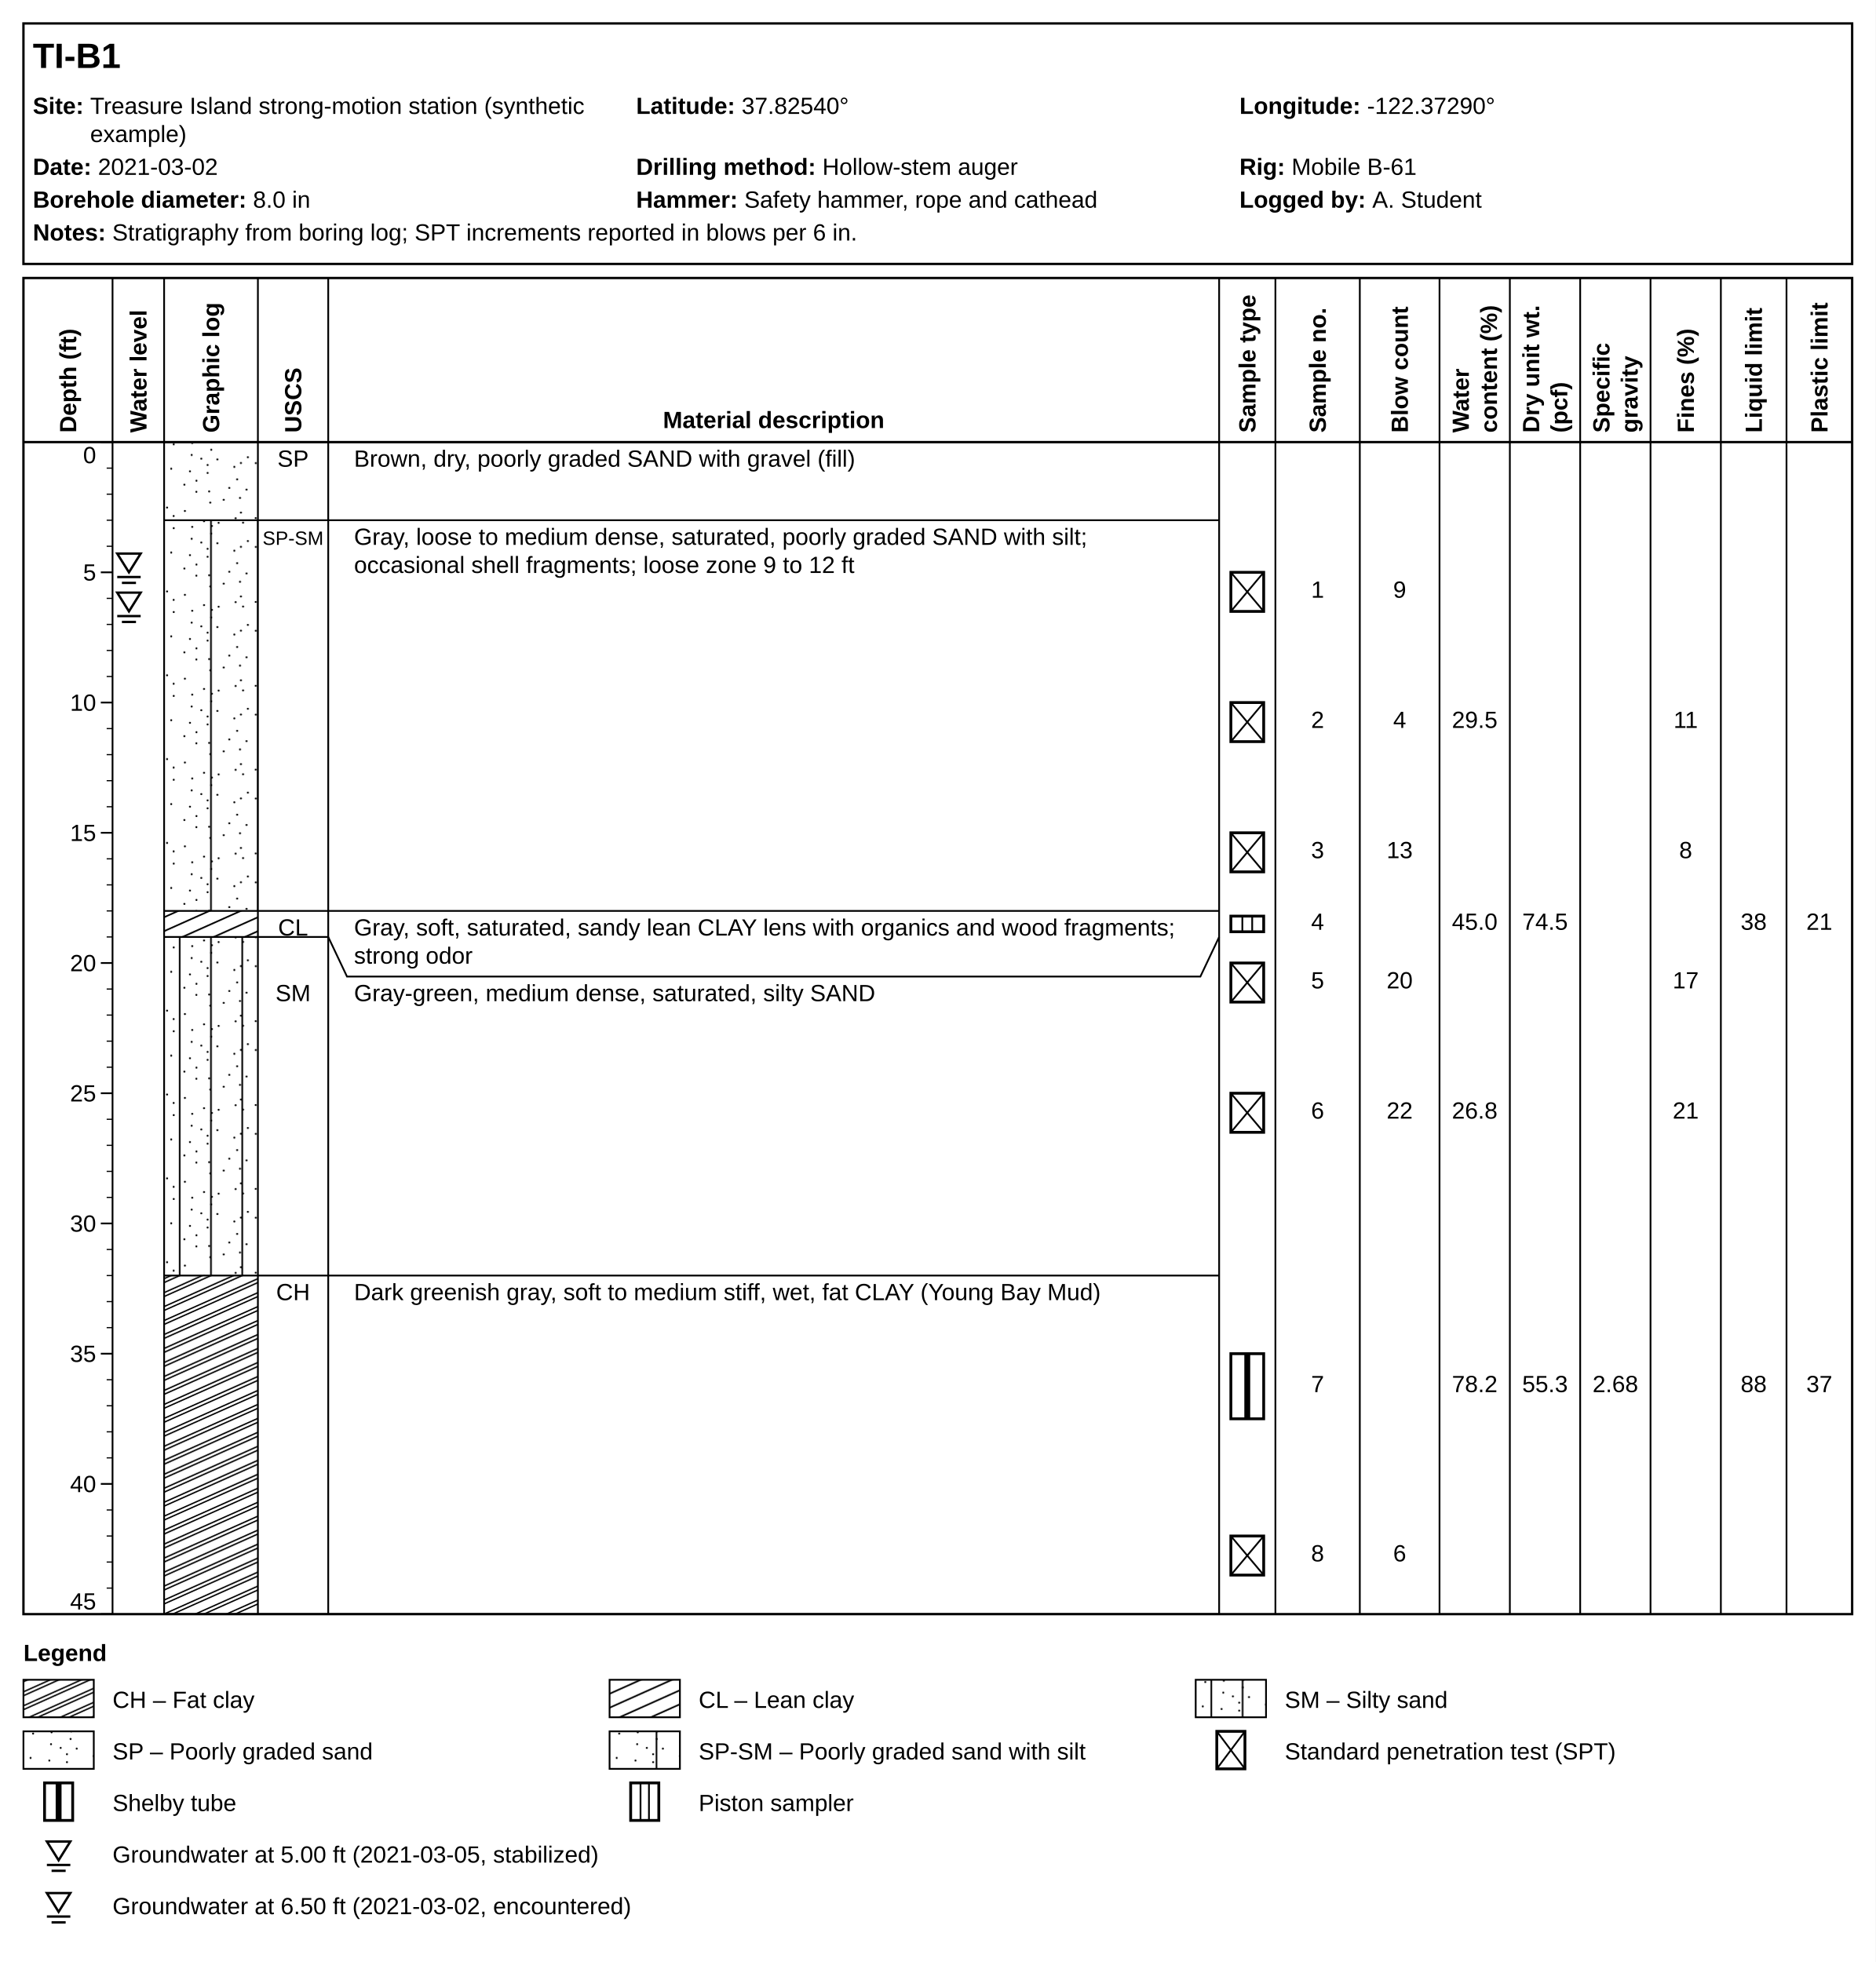
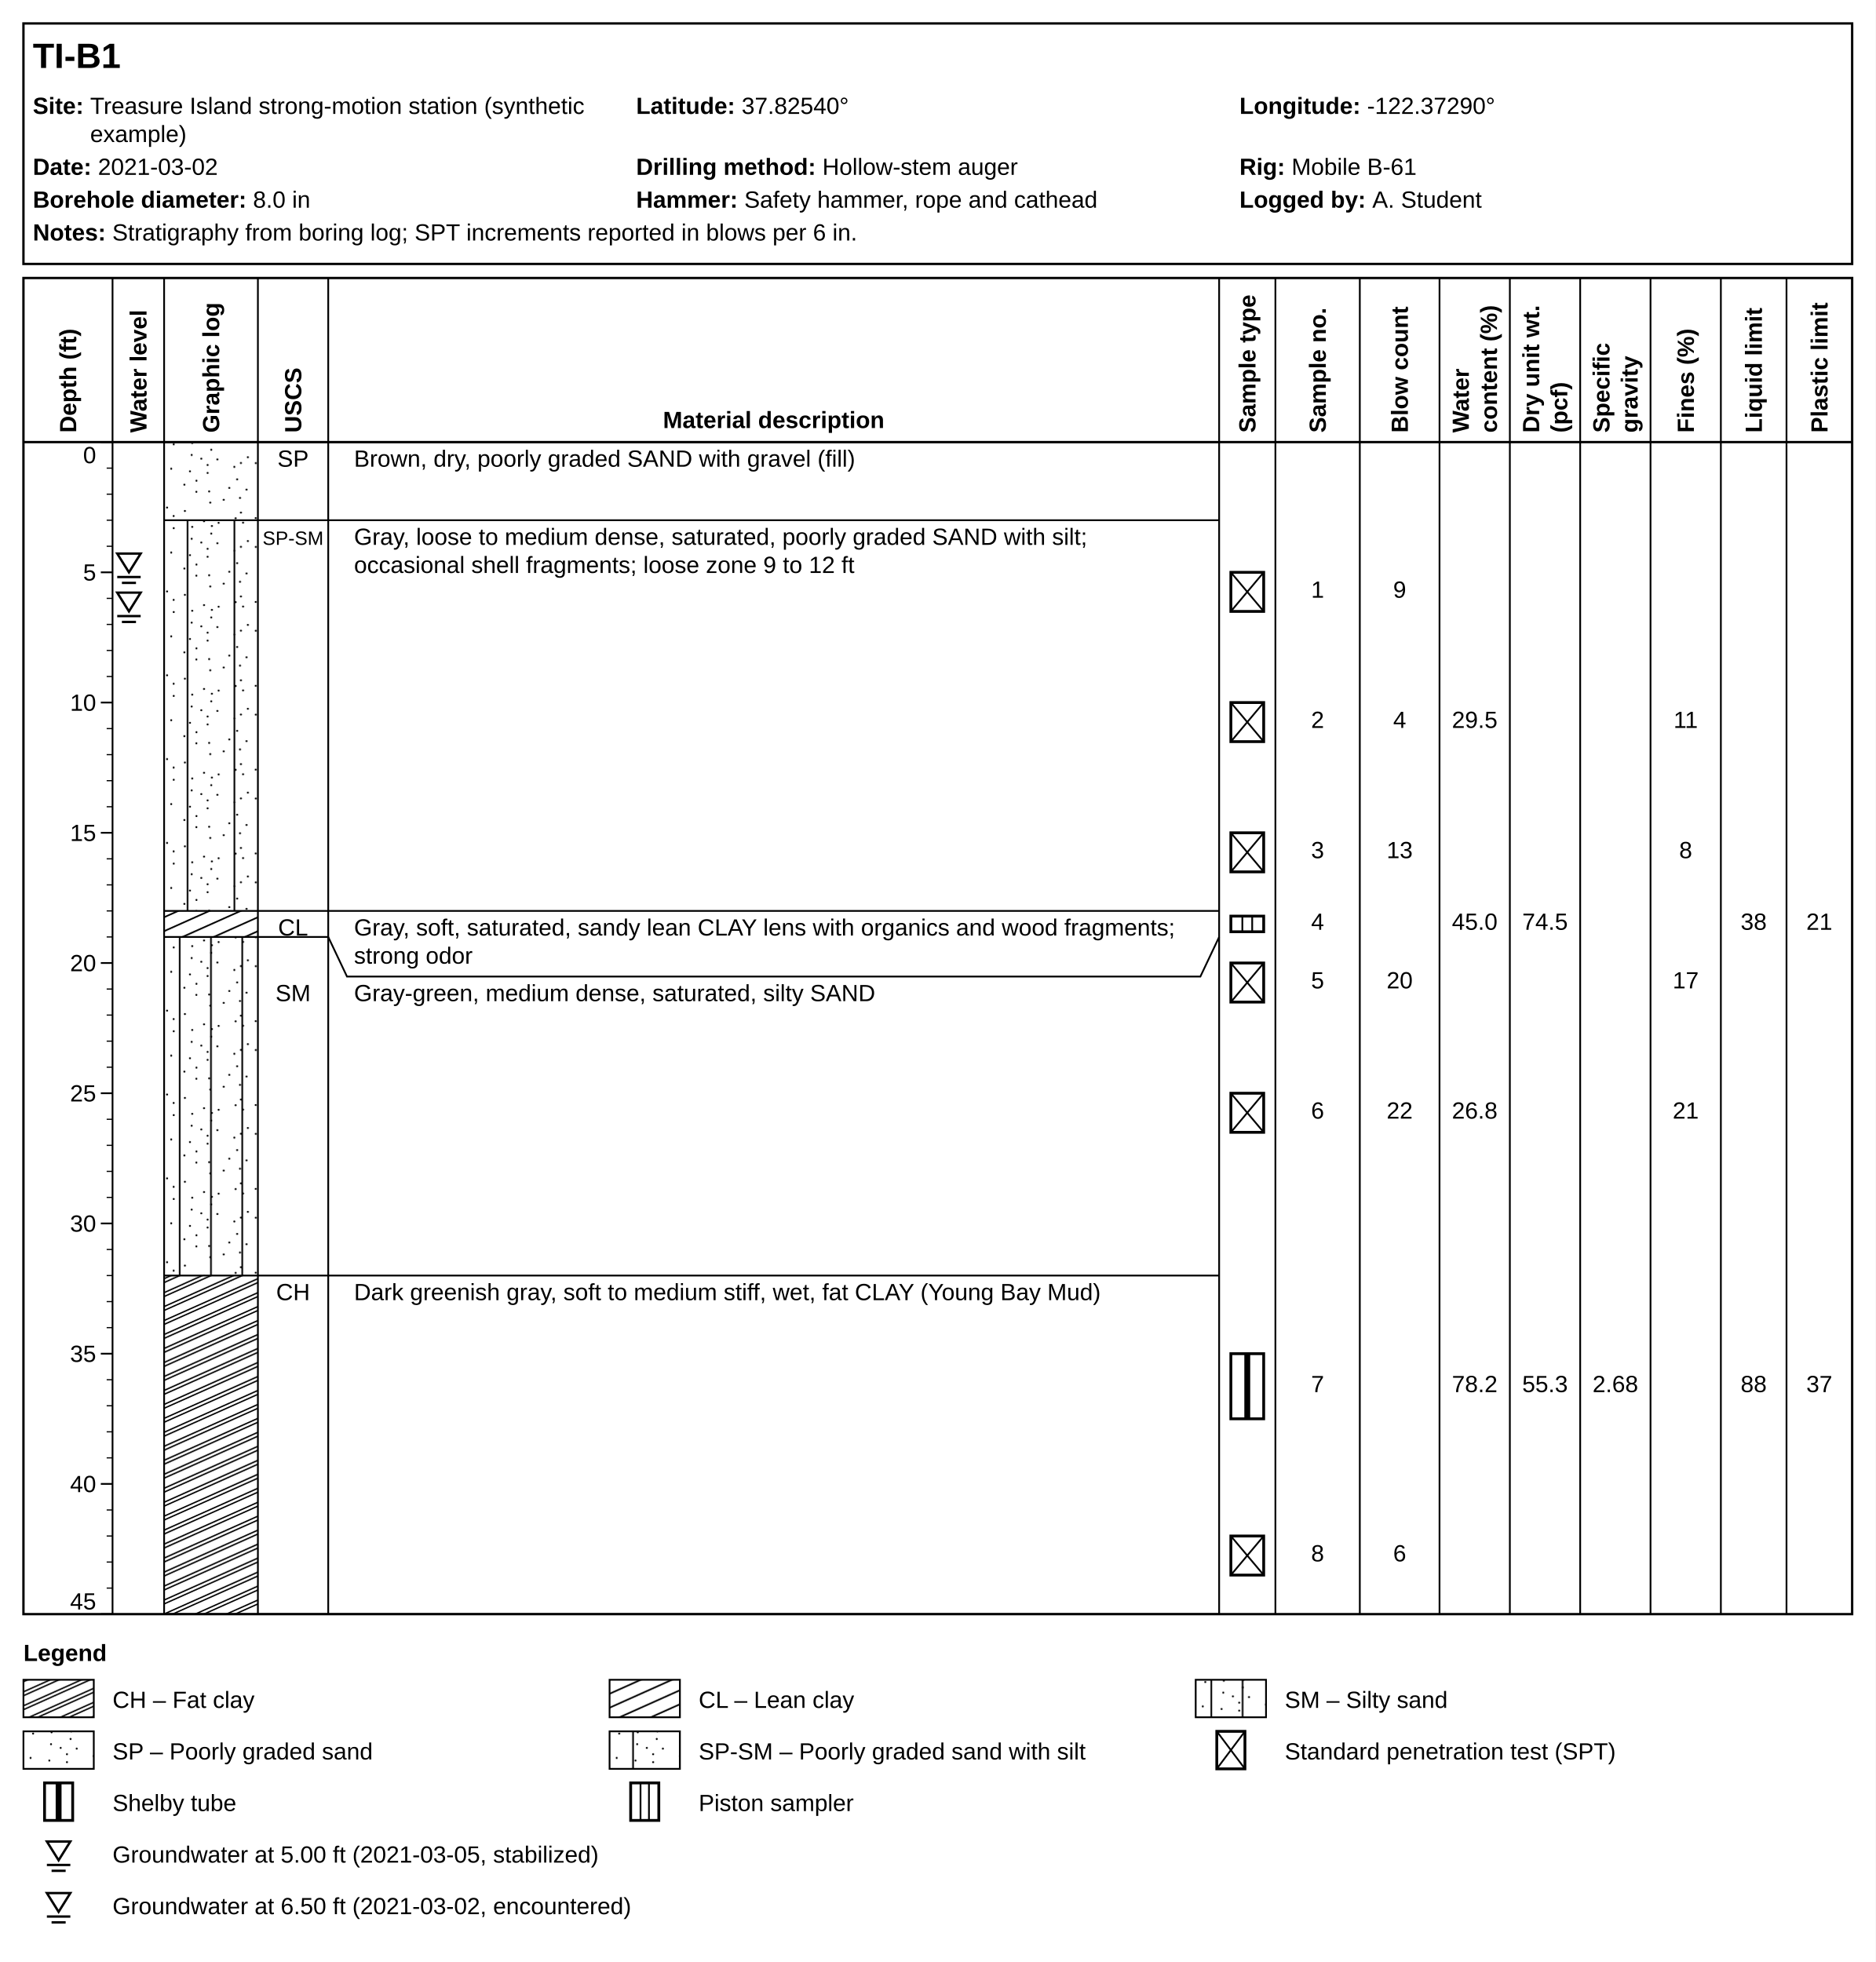
<svg xmlns="http://www.w3.org/2000/svg" width="800" height="837" viewBox="0 0 800 837" font-family="Arial, 'Liberation Sans', Arimo, Helvetica, sans-serif" font-size="10" role="img">
  <defs>
    <pattern id="blv1595zau-CH" patternUnits="userSpaceOnUse" width="104" height="93" patternTransform="translate(70 188.6) scale(0.38462)">
      <path d="M-333.6 100.5L-84 -11.1M-332 104.1L-82.4 -7.5M-298.9 100.5L-49.3 -11.1M-297.3 104.1L-47.7 -7.5M-264.3 100.5L-14.7 -11.1M-262.7 104.1L-13.1 -7.5M-229.6 100.5L20 -11.1M-228 104.1L21.6 -7.5M-194.9 100.5L54.7 -11.1M-193.3 104.1L56.3 -7.5M-160.3 100.5L89.3 -11.1M-158.7 104.1L90.9 -7.5M-125.6 100.5L124 -11.1M-124 104.1L125.6 -7.5M-90.9 100.5L158.7 -11.1M-89.3 104.1L160.3 -7.5M-56.3 100.5L193.3 -11.1M-54.7 104.1L194.9 -7.5M-21.6 100.5L228 -11.1M-20 104.1L229.6 -7.5M13.1 100.5L262.7 -11.1M14.7 104.1L264.3 -7.5M47.7 100.5L297.3 -11.1M49.3 104.1L298.9 -7.5M82.4 100.5L332 -11.1M84 104.1L333.6 -7.5M117.1 100.5L366.7 -11.1M118.7 104.1L368.3 -7.5M151.7 100.5L401.3 -11.1M153.3 104.1L402.9 -7.5" fill="none" stroke="black" stroke-width="1.53" stroke-linecap="round" />
    </pattern>
    <pattern id="blv1595zau-CL" patternUnits="userSpaceOnUse" width="104" height="93" patternTransform="translate(70 188.6) scale(0.38462)">
      <path d="M-332.8 102.3L-83.2 -9.3M-298.1 102.3L-48.5 -9.3M-263.5 102.3L-13.9 -9.3M-228.8 102.3L20.8 -9.3M-194.1 102.3L55.5 -9.3M-159.5 102.3L90.1 -9.3M-124.8 102.3L124.8 -9.3M-90.1 102.3L159.5 -9.3M-55.5 102.3L194.1 -9.3M-20.8 102.3L228.8 -9.3M13.9 102.3L263.5 -9.3M48.5 102.3L298.1 -9.3M83.2 102.3L332.8 -9.3M117.9 102.3L367.5 -9.3M152.5 102.3L402.1 -9.3" fill="none" stroke="black" stroke-width="1.8" stroke-linecap="round" />
    </pattern>
    <pattern id="blv1595zau-SM" patternUnits="userSpaceOnUse" width="104" height="93" patternTransform="translate(70 188.6) scale(0.38462)">
      <circle cx="35.8" cy="55.1" r="1.1" />
      <circle cx="48.3" cy="25.4" r="1.1" />
      <circle cx="44.3" cy="87.8" r="1.1" />
      <circle cx="81" cy="41.3" r="1.1" />
      <circle cx="7.9" cy="29.5" r="1.1" />
      <circle cx="3.3" cy="72.6" r="1.1" />
      <circle cx="10.6" cy="82" r="1.1" />
      <circle cx="28.7" cy="32.4" r="1.1" />
      <circle cx="35.9" cy="42.8" r="1.1" />
      <circle cx="101.6" cy="84.3" r="1.1" />
      <circle cx="85.2" cy="78.2" r="1.1" />
      <circle cx="85.2" cy="23.2" r="1.1" />
      <circle cx="66.1" cy="64" r="1.1" />
      <circle cx="101.7" cy="23.3" r="1.1" />
      <circle cx="87.6" cy="89.4" r="1.1" />
      <circle cx="53" cy="0.1" r="1.1" />
      <circle cx="53" cy="93.1" r="1.1" />
      <circle cx="91.4" cy="52.7" r="1.1" />
      <circle cx="79.3" cy="84.5" r="1.1" />
      <circle cx="10.7" cy="2.5" r="1.1" />
      <circle cx="77.9" cy="27.5" r="1.1" />
      <circle cx="52.3" cy="8.5" r="1.1" />
      <circle cx="30.6" cy="14.3" r="1.1" />
      <circle cx="50" cy="54.7" r="1.1" />
      <circle cx="92.9" cy="16.8" r="1.1" />
      <circle cx="23.1" cy="76.4" r="1.1" />
      <circle cx="51.2" cy="67.1" r="1.1" />
      <circle cx="31.2" cy="1.1" r="1.1" />
      <circle cx="31.2" cy="94.1" r="1.1" />
      <circle cx="48.3" cy="34.2" r="1.1" />
      <circle cx="59.1" cy="19.2" r="1.1" />
      <circle cx="84.2" cy="61.9" r="1.1" />
      <circle cx="22.5" cy="47.2" r="1.1" />
      <circle cx="72.3" cy="50.8" r="1.1" />
      <circle cx="41.3" cy="18.4" r="1.1" />
      <circle cx="60.5" cy="89.6" r="1.1" />
      <path d="M17.3 -1L17.3 94M52 -1L52 94M86.7 -1L86.7 94" fill="none" stroke="black" stroke-width="1.8" stroke-linecap="round" />
    </pattern>
    <pattern id="blv1595zau-SP" patternUnits="userSpaceOnUse" width="104" height="93" patternTransform="translate(70 188.6) scale(0.38462)">
      <circle cx="35.8" cy="55.1" r="1.1" />
      <circle cx="48.3" cy="25.4" r="1.1" />
      <circle cx="44.3" cy="87.8" r="1.1" />
      <circle cx="81" cy="41.3" r="1.1" />
      <circle cx="7.9" cy="29.5" r="1.1" />
      <circle cx="3.3" cy="72.6" r="1.1" />
      <circle cx="10.6" cy="82" r="1.1" />
      <circle cx="28.7" cy="32.4" r="1.1" />
      <circle cx="35.9" cy="42.8" r="1.1" />
      <circle cx="101.6" cy="84.3" r="1.1" />
      <circle cx="85.2" cy="78.2" r="1.1" />
      <circle cx="85.2" cy="23.2" r="1.1" />
      <circle cx="66.1" cy="64" r="1.1" />
      <circle cx="101.7" cy="23.3" r="1.1" />
      <circle cx="87.6" cy="89.4" r="1.1" />
      <circle cx="53" cy="0.1" r="1.1" />
      <circle cx="53" cy="93.1" r="1.1" />
      <circle cx="91.4" cy="52.7" r="1.1" />
      <circle cx="79.3" cy="84.5" r="1.1" />
      <circle cx="10.7" cy="2.5" r="1.1" />
      <circle cx="77.9" cy="27.5" r="1.1" />
      <circle cx="52.3" cy="8.5" r="1.1" />
      <circle cx="30.6" cy="14.3" r="1.1" />
      <circle cx="50" cy="54.7" r="1.1" />
      <circle cx="92.9" cy="16.8" r="1.1" />
      <circle cx="23.1" cy="76.4" r="1.1" />
      <circle cx="51.2" cy="67.1" r="1.1" />
      <circle cx="31.2" cy="1.1" r="1.1" />
      <circle cx="31.2" cy="94.1" r="1.1" />
      <circle cx="48.3" cy="34.2" r="1.1" />
      <circle cx="59.1" cy="19.2" r="1.1" />
      <circle cx="84.2" cy="61.9" r="1.1" />
      <circle cx="22.5" cy="47.2" r="1.1" />
      <circle cx="72.3" cy="50.8" r="1.1" />
      <circle cx="41.3" cy="18.4" r="1.1" />
      <circle cx="60.5" cy="89.6" r="1.1" />
    </pattern>
    <pattern id="blv1595zau-SP-SM" patternUnits="userSpaceOnUse" width="104" height="93" patternTransform="translate(70 188.6) scale(0.38462)">
      <circle cx="35.8" cy="55.1" r="1.1" />
      <circle cx="48.3" cy="25.4" r="1.1" />
      <circle cx="44.3" cy="87.8" r="1.1" />
      <circle cx="81" cy="41.3" r="1.1" />
      <circle cx="7.9" cy="29.5" r="1.1" />
      <circle cx="3.3" cy="72.6" r="1.1" />
      <circle cx="10.6" cy="82" r="1.1" />
      <circle cx="28.7" cy="32.4" r="1.1" />
      <circle cx="35.9" cy="42.8" r="1.1" />
      <circle cx="101.6" cy="84.3" r="1.1" />
      <circle cx="85.2" cy="78.2" r="1.1" />
      <circle cx="85.2" cy="23.2" r="1.1" />
      <circle cx="66.1" cy="64" r="1.1" />
      <circle cx="101.7" cy="23.3" r="1.1" />
      <circle cx="87.6" cy="89.4" r="1.1" />
      <circle cx="53" cy="0.1" r="1.1" />
      <circle cx="53" cy="93.1" r="1.1" />
      <circle cx="91.4" cy="52.7" r="1.1" />
      <circle cx="79.3" cy="84.5" r="1.1" />
      <circle cx="10.7" cy="2.5" r="1.1" />
      <circle cx="77.9" cy="27.5" r="1.1" />
      <circle cx="52.3" cy="8.5" r="1.1" />
      <circle cx="30.6" cy="14.3" r="1.1" />
      <circle cx="50" cy="54.7" r="1.1" />
      <circle cx="92.9" cy="16.8" r="1.1" />
      <circle cx="23.1" cy="76.4" r="1.1" />
      <circle cx="51.2" cy="67.1" r="1.1" />
      <circle cx="31.2" cy="1.1" r="1.1" />
      <circle cx="31.2" cy="94.1" r="1.1" />
      <circle cx="48.3" cy="34.2" r="1.1" />
      <circle cx="59.1" cy="19.2" r="1.1" />
      <circle cx="84.2" cy="61.9" r="1.1" />
      <circle cx="22.5" cy="47.2" r="1.1" />
      <circle cx="72.3" cy="50.8" r="1.1" />
      <circle cx="41.3" cy="18.4" r="1.1" />
      <circle cx="60.5" cy="89.6" r="1.1" />
-       <path d="M52 -1L52 94M104 -1L104 94" fill="none" stroke="black" stroke-width="1.8" stroke-linecap="round" />
+       <path d="M26 -1L26 94M78 -1L78 94" fill="none" stroke="black" stroke-width="1.8" stroke-linecap="round" />
    </pattern>
    <pattern id="blv1595zau-legend-CH" patternUnits="userSpaceOnUse" width="104" height="93" patternTransform="translate(10 716.6) scale(0.38462)">
      <path d="M-333.6 100.5L-84 -11.1M-332 104.1L-82.4 -7.5M-298.9 100.5L-49.3 -11.1M-297.3 104.1L-47.7 -7.5M-264.3 100.5L-14.7 -11.1M-262.7 104.1L-13.1 -7.5M-229.6 100.5L20 -11.1M-228 104.1L21.6 -7.5M-194.9 100.5L54.7 -11.1M-193.3 104.1L56.3 -7.5M-160.3 100.5L89.3 -11.1M-158.7 104.1L90.9 -7.5M-125.6 100.5L124 -11.1M-124 104.1L125.6 -7.5M-90.9 100.5L158.7 -11.1M-89.3 104.1L160.3 -7.5M-56.3 100.5L193.3 -11.1M-54.7 104.1L194.9 -7.5M-21.6 100.5L228 -11.1M-20 104.1L229.6 -7.5M13.1 100.5L262.7 -11.1M14.7 104.1L264.3 -7.5M47.7 100.5L297.3 -11.1M49.3 104.1L298.9 -7.5M82.4 100.5L332 -11.1M84 104.1L333.6 -7.5M117.1 100.5L366.7 -11.1M118.7 104.1L368.3 -7.5M151.7 100.5L401.3 -11.1M153.3 104.1L402.9 -7.5" fill="none" stroke="black" stroke-width="1.53" stroke-linecap="round" />
    </pattern>
    <pattern id="blv1595zau-legend-CL" patternUnits="userSpaceOnUse" width="104" height="93" patternTransform="translate(260 716.6) scale(0.38462)">
      <path d="M-332.8 102.3L-83.2 -9.3M-298.1 102.3L-48.5 -9.3M-263.5 102.3L-13.9 -9.3M-228.8 102.3L20.8 -9.3M-194.1 102.3L55.5 -9.3M-159.5 102.3L90.1 -9.3M-124.8 102.3L124.8 -9.3M-90.1 102.3L159.5 -9.3M-55.5 102.3L194.1 -9.3M-20.8 102.3L228.8 -9.3M13.9 102.3L263.5 -9.3M48.5 102.3L298.1 -9.3M83.2 102.3L332.8 -9.3M117.9 102.3L367.5 -9.3M152.5 102.3L402.1 -9.3" fill="none" stroke="black" stroke-width="1.8" stroke-linecap="round" />
    </pattern>
    <pattern id="blv1595zau-legend-SM" patternUnits="userSpaceOnUse" width="104" height="93" patternTransform="translate(510 716.6) scale(0.38462)">
      <circle cx="35.8" cy="55.1" r="1.1" />
      <circle cx="48.3" cy="25.4" r="1.1" />
      <circle cx="44.3" cy="87.8" r="1.1" />
      <circle cx="81" cy="41.3" r="1.1" />
      <circle cx="7.9" cy="29.5" r="1.1" />
      <circle cx="3.3" cy="72.6" r="1.1" />
      <circle cx="10.6" cy="82" r="1.1" />
      <circle cx="28.7" cy="32.4" r="1.1" />
      <circle cx="35.9" cy="42.8" r="1.1" />
      <circle cx="101.6" cy="84.3" r="1.1" />
      <circle cx="85.2" cy="78.2" r="1.1" />
      <circle cx="85.2" cy="23.2" r="1.1" />
      <circle cx="66.1" cy="64" r="1.1" />
      <circle cx="101.7" cy="23.3" r="1.1" />
      <circle cx="87.6" cy="89.4" r="1.1" />
      <circle cx="53" cy="0.1" r="1.1" />
      <circle cx="53" cy="93.1" r="1.1" />
      <circle cx="91.4" cy="52.7" r="1.1" />
      <circle cx="79.3" cy="84.5" r="1.1" />
      <circle cx="10.7" cy="2.5" r="1.1" />
      <circle cx="77.9" cy="27.5" r="1.1" />
      <circle cx="52.3" cy="8.5" r="1.1" />
      <circle cx="30.6" cy="14.3" r="1.1" />
      <circle cx="50" cy="54.7" r="1.1" />
      <circle cx="92.9" cy="16.8" r="1.1" />
      <circle cx="23.1" cy="76.4" r="1.1" />
      <circle cx="51.2" cy="67.1" r="1.1" />
      <circle cx="31.2" cy="1.1" r="1.1" />
      <circle cx="31.2" cy="94.1" r="1.1" />
      <circle cx="48.3" cy="34.2" r="1.1" />
      <circle cx="59.1" cy="19.2" r="1.1" />
      <circle cx="84.2" cy="61.9" r="1.1" />
      <circle cx="22.5" cy="47.2" r="1.1" />
      <circle cx="72.3" cy="50.8" r="1.1" />
      <circle cx="41.3" cy="18.4" r="1.1" />
      <circle cx="60.5" cy="89.6" r="1.1" />
      <path d="M17.3 -1L17.3 94M52 -1L52 94M86.7 -1L86.7 94" fill="none" stroke="black" stroke-width="1.8" stroke-linecap="round" />
    </pattern>
    <pattern id="blv1595zau-legend-SP" patternUnits="userSpaceOnUse" width="104" height="93" patternTransform="translate(10 738.6) scale(0.38462)">
      <circle cx="35.8" cy="55.1" r="1.1" />
      <circle cx="48.3" cy="25.4" r="1.1" />
      <circle cx="44.3" cy="87.8" r="1.1" />
      <circle cx="81" cy="41.3" r="1.1" />
      <circle cx="7.9" cy="29.5" r="1.1" />
      <circle cx="3.3" cy="72.6" r="1.1" />
      <circle cx="10.6" cy="82" r="1.1" />
      <circle cx="28.7" cy="32.4" r="1.1" />
      <circle cx="35.9" cy="42.8" r="1.1" />
      <circle cx="101.6" cy="84.3" r="1.1" />
      <circle cx="85.2" cy="78.2" r="1.1" />
      <circle cx="85.2" cy="23.2" r="1.1" />
      <circle cx="66.1" cy="64" r="1.1" />
      <circle cx="101.7" cy="23.3" r="1.1" />
      <circle cx="87.6" cy="89.4" r="1.1" />
      <circle cx="53" cy="0.1" r="1.1" />
      <circle cx="53" cy="93.1" r="1.1" />
      <circle cx="91.4" cy="52.7" r="1.1" />
      <circle cx="79.3" cy="84.5" r="1.1" />
      <circle cx="10.7" cy="2.5" r="1.1" />
      <circle cx="77.9" cy="27.5" r="1.1" />
      <circle cx="52.3" cy="8.5" r="1.1" />
      <circle cx="30.6" cy="14.3" r="1.1" />
      <circle cx="50" cy="54.7" r="1.1" />
      <circle cx="92.9" cy="16.8" r="1.1" />
      <circle cx="23.1" cy="76.4" r="1.1" />
      <circle cx="51.2" cy="67.1" r="1.1" />
      <circle cx="31.2" cy="1.1" r="1.1" />
      <circle cx="31.2" cy="94.1" r="1.1" />
      <circle cx="48.3" cy="34.2" r="1.1" />
      <circle cx="59.1" cy="19.2" r="1.1" />
      <circle cx="84.2" cy="61.9" r="1.1" />
      <circle cx="22.5" cy="47.2" r="1.1" />
      <circle cx="72.3" cy="50.8" r="1.1" />
      <circle cx="41.3" cy="18.4" r="1.1" />
      <circle cx="60.5" cy="89.6" r="1.1" />
    </pattern>
    <pattern id="blv1595zau-legend-SP-SM" patternUnits="userSpaceOnUse" width="104" height="93" patternTransform="translate(260 738.6) scale(0.38462)">
      <circle cx="35.8" cy="55.1" r="1.1" />
      <circle cx="48.3" cy="25.4" r="1.1" />
      <circle cx="44.3" cy="87.8" r="1.1" />
      <circle cx="81" cy="41.3" r="1.1" />
      <circle cx="7.9" cy="29.5" r="1.1" />
      <circle cx="3.3" cy="72.6" r="1.1" />
      <circle cx="10.6" cy="82" r="1.1" />
      <circle cx="28.7" cy="32.4" r="1.1" />
      <circle cx="35.9" cy="42.8" r="1.1" />
      <circle cx="101.6" cy="84.3" r="1.1" />
      <circle cx="85.2" cy="78.2" r="1.1" />
      <circle cx="85.2" cy="23.2" r="1.1" />
      <circle cx="66.1" cy="64" r="1.1" />
      <circle cx="101.7" cy="23.3" r="1.1" />
      <circle cx="87.6" cy="89.4" r="1.1" />
      <circle cx="53" cy="0.1" r="1.1" />
      <circle cx="53" cy="93.1" r="1.1" />
      <circle cx="91.4" cy="52.7" r="1.1" />
      <circle cx="79.3" cy="84.5" r="1.1" />
      <circle cx="10.7" cy="2.5" r="1.1" />
      <circle cx="77.9" cy="27.5" r="1.1" />
      <circle cx="52.3" cy="8.5" r="1.1" />
      <circle cx="30.6" cy="14.3" r="1.1" />
      <circle cx="50" cy="54.7" r="1.1" />
      <circle cx="92.9" cy="16.8" r="1.1" />
      <circle cx="23.1" cy="76.4" r="1.1" />
      <circle cx="51.2" cy="67.1" r="1.1" />
      <circle cx="31.2" cy="1.1" r="1.1" />
      <circle cx="31.2" cy="94.1" r="1.1" />
      <circle cx="48.3" cy="34.2" r="1.1" />
      <circle cx="59.1" cy="19.2" r="1.1" />
      <circle cx="84.2" cy="61.9" r="1.1" />
      <circle cx="22.5" cy="47.2" r="1.1" />
      <circle cx="72.3" cy="50.8" r="1.1" />
      <circle cx="41.3" cy="18.4" r="1.1" />
      <circle cx="60.5" cy="89.6" r="1.1" />
-       <path d="M52 -1L52 94M104 -1L104 94" fill="none" stroke="black" stroke-width="1.8" stroke-linecap="round" />
+       <path d="M26 -1L26 94M78 -1L78 94" fill="none" stroke="black" stroke-width="1.8" stroke-linecap="round" />
    </pattern>
  </defs>
  <rect width="100%" height="100%" fill="#fff" />
  <rect x="10" y="10" width="780" height="102.6" fill="none" stroke="#000" stroke-width="1" />
  <text x="14" y="29" font-size="15" font-weight="bold">TI-B1</text>
  <text x="14" y="48.6" font-weight="bold">Site: </text>
  <text x="38.45" y="48.6">Treasure Island strong-motion station (synthetic</text>
  <text x="38.45" y="60.6">example)</text>
  <text x="271.33" y="48.6" font-weight="bold">Latitude: </text>
  <text x="316.33" y="48.6">37.82540°</text>
  <text x="528.67" y="48.6" font-weight="bold">Longitude: </text>
  <text x="583.1" y="48.6">-122.37290°</text>
  <text x="14" y="74.6" font-weight="bold">Date: </text>
  <text x="41.78" y="74.6">2021-03-02</text>
  <text x="271.33" y="74.6" font-weight="bold">Drilling method: </text>
  <text x="350.77" y="74.6">Hollow-stem auger</text>
  <text x="528.67" y="74.6" font-weight="bold">Rig: </text>
  <text x="550.88" y="74.6">Mobile B-61</text>
  <text x="14" y="88.6" font-weight="bold">Borehole diameter: </text>
  <text x="107.91" y="88.6">8.0 in</text>
  <text x="271.33" y="88.6" font-weight="bold">Hammer: </text>
  <text x="317.46" y="88.6">Safety hammer, rope and cathead</text>
  <text x="528.67" y="88.6" font-weight="bold">Logged by: </text>
  <text x="585.33" y="88.6">A. Student</text>
  <text x="14" y="102.6" font-weight="bold">Notes: </text>
  <text x="47.89" y="102.6">Stratigraphy from boring log; SPT increments reported in blows per 6 in.</text>
  <text x="32.5" y="184.6" font-weight="bold" transform="rotate(-90 32.5 184.6)">Depth (ft)</text>
  <text x="62.5" y="184.6" font-weight="bold" transform="rotate(-90 62.5 184.6)">Water level</text>
  <text x="93.5" y="184.6" font-weight="bold" transform="rotate(-90 93.5 184.6)">Graphic log</text>
  <text x="128.5" y="184.6" font-weight="bold" transform="rotate(-90 128.5 184.6)">USCS</text>
  <text x="330" y="182.6" text-anchor="middle" font-weight="bold">Material description</text>
  <text x="535.5" y="184.6" font-weight="bold" transform="rotate(-90 535.5 184.6)">Sample type</text>
  <text x="565.5" y="184.6" font-weight="bold" transform="rotate(-90 565.5 184.6)">Sample no.</text>
  <text x="600.5" y="184.6" font-weight="bold" transform="rotate(-90 600.5 184.6)">Blow count</text>
  <text x="626.5" y="184.6" font-weight="bold" transform="rotate(-90 626.5 184.6)">Water</text>
  <text x="638.5" y="184.6" font-weight="bold" transform="rotate(-90 638.5 184.6)">content (%)</text>
  <text x="656.5" y="184.6" font-weight="bold" transform="rotate(-90 656.5 184.6)">Dry unit wt.</text>
  <text x="668.5" y="184.6" font-weight="bold" transform="rotate(-90 668.5 184.6)">(pcf)</text>
  <text x="686.5" y="184.6" font-weight="bold" transform="rotate(-90 686.5 184.6)">Specific</text>
  <text x="698.5" y="184.6" font-weight="bold" transform="rotate(-90 698.5 184.6)">gravity</text>
  <text x="722.5" y="184.6" font-weight="bold" transform="rotate(-90 722.5 184.6)">Fines (%)</text>
  <text x="751.5" y="184.6" font-weight="bold" transform="rotate(-90 751.5 184.6)">Liquid limit</text>
  <text x="779.5" y="184.6" font-weight="bold" transform="rotate(-90 779.5 184.6)">Plastic limit</text>
  <line x1="43" y1="188.6" x2="48" y2="188.6" stroke="#000" stroke-width="0.75" />
  <text x="41" y="197.6" text-anchor="end">0</text>
  <line x1="45.5" y1="199.71" x2="48" y2="199.71" stroke="#000" stroke-width="0.5" />
  <line x1="45.5" y1="210.82" x2="48" y2="210.82" stroke="#000" stroke-width="0.5" />
  <line x1="45.5" y1="221.93" x2="48" y2="221.93" stroke="#000" stroke-width="0.5" />
  <line x1="45.5" y1="233.04" x2="48" y2="233.04" stroke="#000" stroke-width="0.5" />
  <line x1="43" y1="244.16" x2="48" y2="244.16" stroke="#000" stroke-width="0.75" />
  <text x="41" y="247.66" text-anchor="end">5</text>
  <line x1="45.5" y1="255.27" x2="48" y2="255.27" stroke="#000" stroke-width="0.5" />
  <line x1="45.5" y1="266.38" x2="48" y2="266.38" stroke="#000" stroke-width="0.5" />
  <line x1="45.5" y1="277.49" x2="48" y2="277.49" stroke="#000" stroke-width="0.5" />
  <line x1="45.5" y1="288.6" x2="48" y2="288.6" stroke="#000" stroke-width="0.5" />
  <line x1="43" y1="299.71" x2="48" y2="299.71" stroke="#000" stroke-width="0.75" />
  <text x="41" y="303.21" text-anchor="end">10</text>
  <line x1="45.5" y1="310.82" x2="48" y2="310.82" stroke="#000" stroke-width="0.5" />
  <line x1="45.5" y1="321.93" x2="48" y2="321.93" stroke="#000" stroke-width="0.5" />
  <line x1="45.5" y1="333.04" x2="48" y2="333.04" stroke="#000" stroke-width="0.5" />
  <line x1="45.5" y1="344.16" x2="48" y2="344.16" stroke="#000" stroke-width="0.5" />
  <line x1="43" y1="355.27" x2="48" y2="355.27" stroke="#000" stroke-width="0.75" />
  <text x="41" y="358.77" text-anchor="end">15</text>
  <line x1="45.5" y1="366.38" x2="48" y2="366.38" stroke="#000" stroke-width="0.5" />
  <line x1="45.5" y1="377.49" x2="48" y2="377.49" stroke="#000" stroke-width="0.5" />
  <line x1="45.5" y1="388.6" x2="48" y2="388.6" stroke="#000" stroke-width="0.5" />
  <line x1="45.5" y1="399.71" x2="48" y2="399.71" stroke="#000" stroke-width="0.5" />
  <line x1="43" y1="410.82" x2="48" y2="410.82" stroke="#000" stroke-width="0.75" />
  <text x="41" y="414.32" text-anchor="end">20</text>
  <line x1="45.5" y1="421.93" x2="48" y2="421.93" stroke="#000" stroke-width="0.5" />
  <line x1="45.5" y1="433.04" x2="48" y2="433.04" stroke="#000" stroke-width="0.5" />
  <line x1="45.5" y1="444.16" x2="48" y2="444.16" stroke="#000" stroke-width="0.5" />
  <line x1="45.5" y1="455.27" x2="48" y2="455.27" stroke="#000" stroke-width="0.5" />
  <line x1="43" y1="466.38" x2="48" y2="466.38" stroke="#000" stroke-width="0.75" />
  <text x="41" y="469.88" text-anchor="end">25</text>
  <line x1="45.5" y1="477.49" x2="48" y2="477.49" stroke="#000" stroke-width="0.5" />
  <line x1="45.5" y1="488.6" x2="48" y2="488.6" stroke="#000" stroke-width="0.5" />
  <line x1="45.5" y1="499.71" x2="48" y2="499.71" stroke="#000" stroke-width="0.5" />
  <line x1="45.5" y1="510.82" x2="48" y2="510.82" stroke="#000" stroke-width="0.5" />
  <line x1="43" y1="521.93" x2="48" y2="521.93" stroke="#000" stroke-width="0.75" />
  <text x="41" y="525.43" text-anchor="end">30</text>
  <line x1="45.5" y1="533.04" x2="48" y2="533.04" stroke="#000" stroke-width="0.5" />
  <line x1="45.5" y1="544.16" x2="48" y2="544.16" stroke="#000" stroke-width="0.5" />
  <line x1="45.5" y1="555.27" x2="48" y2="555.27" stroke="#000" stroke-width="0.5" />
  <line x1="45.5" y1="566.38" x2="48" y2="566.38" stroke="#000" stroke-width="0.5" />
  <line x1="43" y1="577.49" x2="48" y2="577.49" stroke="#000" stroke-width="0.75" />
  <text x="41" y="580.99" text-anchor="end">35</text>
  <line x1="45.5" y1="588.6" x2="48" y2="588.6" stroke="#000" stroke-width="0.5" />
  <line x1="45.5" y1="599.71" x2="48" y2="599.71" stroke="#000" stroke-width="0.5" />
  <line x1="45.5" y1="610.82" x2="48" y2="610.82" stroke="#000" stroke-width="0.5" />
  <line x1="45.5" y1="621.93" x2="48" y2="621.93" stroke="#000" stroke-width="0.5" />
  <line x1="43" y1="633.04" x2="48" y2="633.04" stroke="#000" stroke-width="0.75" />
  <text x="41" y="636.54" text-anchor="end">40</text>
  <line x1="45.5" y1="644.16" x2="48" y2="644.16" stroke="#000" stroke-width="0.5" />
  <line x1="45.5" y1="655.27" x2="48" y2="655.27" stroke="#000" stroke-width="0.5" />
  <line x1="45.5" y1="666.38" x2="48" y2="666.38" stroke="#000" stroke-width="0.5" />
  <line x1="45.5" y1="677.49" x2="48" y2="677.49" stroke="#000" stroke-width="0.5" />
  <line x1="43" y1="688.6" x2="48" y2="688.6" stroke="#000" stroke-width="0.75" />
  <text x="41" y="686.6" text-anchor="end">45</text>
  <path d="M50 236.16L60 236.16L55 244.16Z" fill="#fff" stroke="#000" stroke-width="1" />
  <line x1="50" y1="246.16" x2="60" y2="246.16" stroke="#000" stroke-width="1" />
  <line x1="52" y1="248.66" x2="58" y2="248.66" stroke="#000" stroke-width="1" />
  <path d="M50 252.82L60 252.82L55 260.82Z" fill="#fff" stroke="#000" stroke-width="1" />
  <line x1="50" y1="262.82" x2="60" y2="262.82" stroke="#000" stroke-width="1" />
  <line x1="52" y1="265.32" x2="58" y2="265.32" stroke="#000" stroke-width="1" />
  <rect x="70" y="188.6" width="40" height="33.33" fill="url(#blv1595zau-SP)" />
  <rect x="70" y="221.93" width="40" height="166.67" fill="url(#blv1595zau-SP-SM)" />
  <rect x="70" y="388.6" width="40" height="11.11" fill="url(#blv1595zau-CL)" />
  <rect x="70" y="399.71" width="40" height="144.44" fill="url(#blv1595zau-SM)" />
  <rect x="70" y="544.16" width="40" height="144.44" fill="url(#blv1595zau-CH)" />
  <text x="125" y="199.1" text-anchor="middle">SP</text>
  <text x="125" y="232.43" font-size="8.21" text-anchor="middle">SP-SM</text>
  <text x="125" y="399.1" text-anchor="middle">CL</text>
  <text x="125" y="427.1" text-anchor="middle">SM</text>
  <text x="125" y="554.66" text-anchor="middle">CH</text>
  <text x="151" y="199.1">Brown, dry, poorly graded SAND with gravel (fill)</text>
  <text x="151" y="232.43">Gray, loose to medium dense, saturated, poorly graded SAND with silt;</text>
  <text x="151" y="244.43">occasional shell fragments; loose zone 9 to 12 ft</text>
  <text x="151" y="399.1">Gray, soft, saturated, sandy lean CLAY lens with organics and wood fragments;</text>
  <text x="151" y="411.1">strong odor</text>
  <text x="151" y="427.1">Gray-green, medium dense, saturated, silty SAND</text>
  <text x="151" y="554.66">Dark greenish gray, soft to medium stiff, wet, fat CLAY (Young Bay Mud)</text>
  <rect x="525" y="244.16" width="14" height="16.67" fill="#fff" stroke="#000" stroke-width="1.2" />
  <line x1="525" y1="244.16" x2="539" y2="260.82" stroke="#000" stroke-width="0.75" />
  <line x1="525" y1="260.82" x2="539" y2="244.16" stroke="#000" stroke-width="0.75" />
  <rect x="525" y="299.71" width="14" height="16.67" fill="#fff" stroke="#000" stroke-width="1.2" />
  <line x1="525" y1="299.71" x2="539" y2="316.38" stroke="#000" stroke-width="0.75" />
  <line x1="525" y1="316.38" x2="539" y2="299.71" stroke="#000" stroke-width="0.75" />
  <rect x="525" y="355.27" width="14" height="16.67" fill="#fff" stroke="#000" stroke-width="1.2" />
  <line x1="525" y1="355.27" x2="539" y2="371.93" stroke="#000" stroke-width="0.75" />
  <line x1="525" y1="371.93" x2="539" y2="355.27" stroke="#000" stroke-width="0.75" />
  <rect x="525" y="390.82" width="14" height="6.67" fill="#fff" stroke="#000" stroke-width="1.2" />
  <line x1="529.9" y1="390.82" x2="529.9" y2="397.49" stroke="#000" stroke-width="0.75" />
  <line x1="534.1" y1="390.82" x2="534.1" y2="397.49" stroke="#000" stroke-width="0.75" />
  <rect x="525" y="410.82" width="14" height="16.67" fill="#fff" stroke="#000" stroke-width="1.2" />
  <line x1="525" y1="410.82" x2="539" y2="427.49" stroke="#000" stroke-width="0.75" />
  <line x1="525" y1="427.49" x2="539" y2="410.82" stroke="#000" stroke-width="0.75" />
  <rect x="525" y="466.38" width="14" height="16.67" fill="#fff" stroke="#000" stroke-width="1.2" />
  <line x1="525" y1="466.38" x2="539" y2="483.04" stroke="#000" stroke-width="0.75" />
  <line x1="525" y1="483.04" x2="539" y2="466.38" stroke="#000" stroke-width="0.75" />
  <rect x="525" y="577.49" width="14" height="27.78" fill="#fff" stroke="#000" stroke-width="1.2" />
  <line x1="532" y1="577.49" x2="532" y2="605.27" stroke="#000" stroke-width="2.5" />
  <rect x="525" y="655.27" width="14" height="16.67" fill="#fff" stroke="#000" stroke-width="1.2" />
  <line x1="525" y1="655.27" x2="539" y2="671.93" stroke="#000" stroke-width="0.75" />
  <line x1="525" y1="671.93" x2="539" y2="655.27" stroke="#000" stroke-width="0.75" />
  <text x="562" y="254.99" text-anchor="middle">1</text>
  <text x="562" y="310.54" text-anchor="middle">2</text>
  <text x="562" y="366.1" text-anchor="middle">3</text>
  <text x="562" y="396.66" text-anchor="middle">4</text>
  <text x="562" y="421.66" text-anchor="middle">5</text>
  <text x="562" y="477.21" text-anchor="middle">6</text>
  <text x="562" y="593.88" text-anchor="middle">7</text>
  <text x="562" y="666.1" text-anchor="middle">8</text>
  <text x="597" y="254.99" text-anchor="middle">9</text>
  <text x="597" y="310.54" text-anchor="middle">4</text>
  <text x="597" y="366.1" text-anchor="middle">13</text>
  <text x="597" y="421.66" text-anchor="middle">20</text>
  <text x="597" y="477.21" text-anchor="middle">22</text>
  <text x="597" y="666.1" text-anchor="middle">6</text>
  <text x="629" y="310.54" text-anchor="middle">29.5</text>
  <text x="629" y="396.66" text-anchor="middle">45.0</text>
  <text x="629" y="477.21" text-anchor="middle">26.8</text>
  <text x="629" y="593.88" text-anchor="middle">78.2</text>
  <text x="659" y="396.66" text-anchor="middle">74.5</text>
  <text x="659" y="593.88" text-anchor="middle">55.3</text>
  <text x="689" y="593.88" text-anchor="middle">2.68</text>
  <text x="719" y="310.54" text-anchor="middle">11</text>
  <text x="719" y="366.1" text-anchor="middle">8</text>
  <text x="719" y="421.66" text-anchor="middle">17</text>
  <text x="719" y="477.21" text-anchor="middle">21</text>
  <text x="748" y="396.66" text-anchor="middle">38</text>
  <text x="748" y="593.88" text-anchor="middle">88</text>
  <text x="776" y="396.66" text-anchor="middle">21</text>
  <text x="776" y="593.88" text-anchor="middle">37</text>
  <line x1="70" y1="188.6" x2="110" y2="188.6" stroke="#000" stroke-width="0.75" />
  <line x1="110" y1="188.6" x2="140" y2="188.6" stroke="#000" stroke-width="0.75" />
  <line x1="140" y1="188.6" x2="520" y2="188.6" stroke="#000" stroke-width="0.75" />
  <line x1="70" y1="221.93" x2="110" y2="221.93" stroke="#000" stroke-width="0.75" />
  <line x1="110" y1="221.93" x2="140" y2="221.93" stroke="#000" stroke-width="0.75" />
  <line x1="140" y1="221.93" x2="520" y2="221.93" stroke="#000" stroke-width="0.75" />
  <line x1="70" y1="388.6" x2="110" y2="388.6" stroke="#000" stroke-width="0.75" />
  <line x1="110" y1="388.6" x2="140" y2="388.6" stroke="#000" stroke-width="0.75" />
  <line x1="140" y1="388.6" x2="520" y2="388.6" stroke="#000" stroke-width="0.75" />
  <line x1="70" y1="399.71" x2="110" y2="399.71" stroke="#000" stroke-width="0.75" />
  <line x1="110" y1="399.71" x2="140" y2="399.71" stroke="#000" stroke-width="0.75" />
  <polyline points="140,399.71 148,416.6 512,416.6 520,399.71" fill="none" stroke="#000" stroke-width="0.75" />
  <line x1="70" y1="544.16" x2="110" y2="544.16" stroke="#000" stroke-width="0.75" />
  <line x1="110" y1="544.16" x2="140" y2="544.16" stroke="#000" stroke-width="0.75" />
  <line x1="140" y1="544.16" x2="520" y2="544.16" stroke="#000" stroke-width="0.75" />
  <line x1="70" y1="688.6" x2="110" y2="688.6" stroke="#000" stroke-width="0.75" />
  <line x1="110" y1="688.6" x2="140" y2="688.6" stroke="#000" stroke-width="0.75" />
  <line x1="140" y1="688.6" x2="520" y2="688.6" stroke="#000" stroke-width="0.75" />
  <rect x="10" y="118.6" width="780" height="570" fill="none" stroke="#000" stroke-width="1" />
  <line x1="10" y1="188.6" x2="790" y2="188.6" stroke="#000" stroke-width="1" />
  <line x1="48" y1="118.6" x2="48" y2="688.6" stroke="#000" stroke-width="0.75" />
  <line x1="70" y1="118.6" x2="70" y2="688.6" stroke="#000" stroke-width="0.75" />
  <line x1="110" y1="118.6" x2="110" y2="688.6" stroke="#000" stroke-width="0.75" />
  <line x1="140" y1="118.6" x2="140" y2="688.6" stroke="#000" stroke-width="0.75" />
  <line x1="520" y1="118.6" x2="520" y2="688.6" stroke="#000" stroke-width="0.75" />
  <line x1="544" y1="118.6" x2="544" y2="688.6" stroke="#000" stroke-width="0.75" />
  <line x1="580" y1="118.6" x2="580" y2="688.6" stroke="#000" stroke-width="0.75" />
  <line x1="614" y1="118.6" x2="614" y2="688.6" stroke="#000" stroke-width="0.75" />
  <line x1="644" y1="118.6" x2="644" y2="688.6" stroke="#000" stroke-width="0.75" />
  <line x1="674" y1="118.6" x2="674" y2="688.6" stroke="#000" stroke-width="0.75" />
  <line x1="704" y1="118.6" x2="704" y2="688.6" stroke="#000" stroke-width="0.75" />
  <line x1="734" y1="118.6" x2="734" y2="688.6" stroke="#000" stroke-width="0.75" />
  <line x1="762" y1="118.6" x2="762" y2="688.6" stroke="#000" stroke-width="0.75" />
  <text x="10" y="708.6" font-weight="bold">Legend</text>
  <rect x="10" y="716.6" width="30" height="16" fill="url(#blv1595zau-legend-CH)" stroke="#000" stroke-width="0.75" />
  <text x="48" y="728.6">CH – Fat clay</text>
  <rect x="260" y="716.6" width="30" height="16" fill="url(#blv1595zau-legend-CL)" stroke="#000" stroke-width="0.75" />
  <text x="298" y="728.6">CL – Lean clay</text>
  <rect x="510" y="716.6" width="30" height="16" fill="url(#blv1595zau-legend-SM)" stroke="#000" stroke-width="0.75" />
  <text x="548" y="728.6">SM – Silty sand</text>
  <rect x="10" y="738.6" width="30" height="16" fill="url(#blv1595zau-legend-SP)" stroke="#000" stroke-width="0.75" />
  <text x="48" y="750.6">SP – Poorly graded sand</text>
  <rect x="260" y="738.6" width="30" height="16" fill="url(#blv1595zau-legend-SP-SM)" stroke="#000" stroke-width="0.75" />
  <text x="298" y="750.6">SP-SM – Poorly graded sand with silt</text>
  <rect x="519" y="738.6" width="12" height="16" fill="#fff" stroke="#000" stroke-width="1.2" />
  <line x1="519" y1="738.6" x2="531" y2="754.6" stroke="#000" stroke-width="0.75" />
  <line x1="519" y1="754.6" x2="531" y2="738.6" stroke="#000" stroke-width="0.75" />
  <text x="548" y="750.6">Standard penetration test (SPT)</text>
  <rect x="19" y="760.6" width="12" height="16" fill="#fff" stroke="#000" stroke-width="1.2" />
  <line x1="25" y1="760.6" x2="25" y2="776.6" stroke="#000" stroke-width="2.5" />
  <text x="48" y="772.6">Shelby tube</text>
  <rect x="269" y="760.6" width="12" height="16" fill="#fff" stroke="#000" stroke-width="1.2" />
  <line x1="273.2" y1="760.6" x2="273.2" y2="776.6" stroke="#000" stroke-width="0.75" />
  <line x1="276.8" y1="760.6" x2="276.8" y2="776.6" stroke="#000" stroke-width="0.75" />
  <text x="298" y="772.6">Piston sampler</text>
  <path d="M20 785.6L30 785.6L25 793.6Z" fill="#fff" stroke="#000" stroke-width="1" />
  <line x1="20" y1="795.6" x2="30" y2="795.6" stroke="#000" stroke-width="1" />
  <line x1="22" y1="798.1" x2="28" y2="798.1" stroke="#000" stroke-width="1" />
  <text x="48" y="794.6">Groundwater at 5.00 ft (2021-03-05, stabilized)</text>
  <path d="M20 807.6L30 807.6L25 815.6Z" fill="#fff" stroke="#000" stroke-width="1" />
  <line x1="20" y1="817.6" x2="30" y2="817.6" stroke="#000" stroke-width="1" />
  <line x1="22" y1="820.1" x2="28" y2="820.1" stroke="#000" stroke-width="1" />
  <text x="48" y="816.6">Groundwater at 6.50 ft (2021-03-02, encountered)</text>
</svg>
